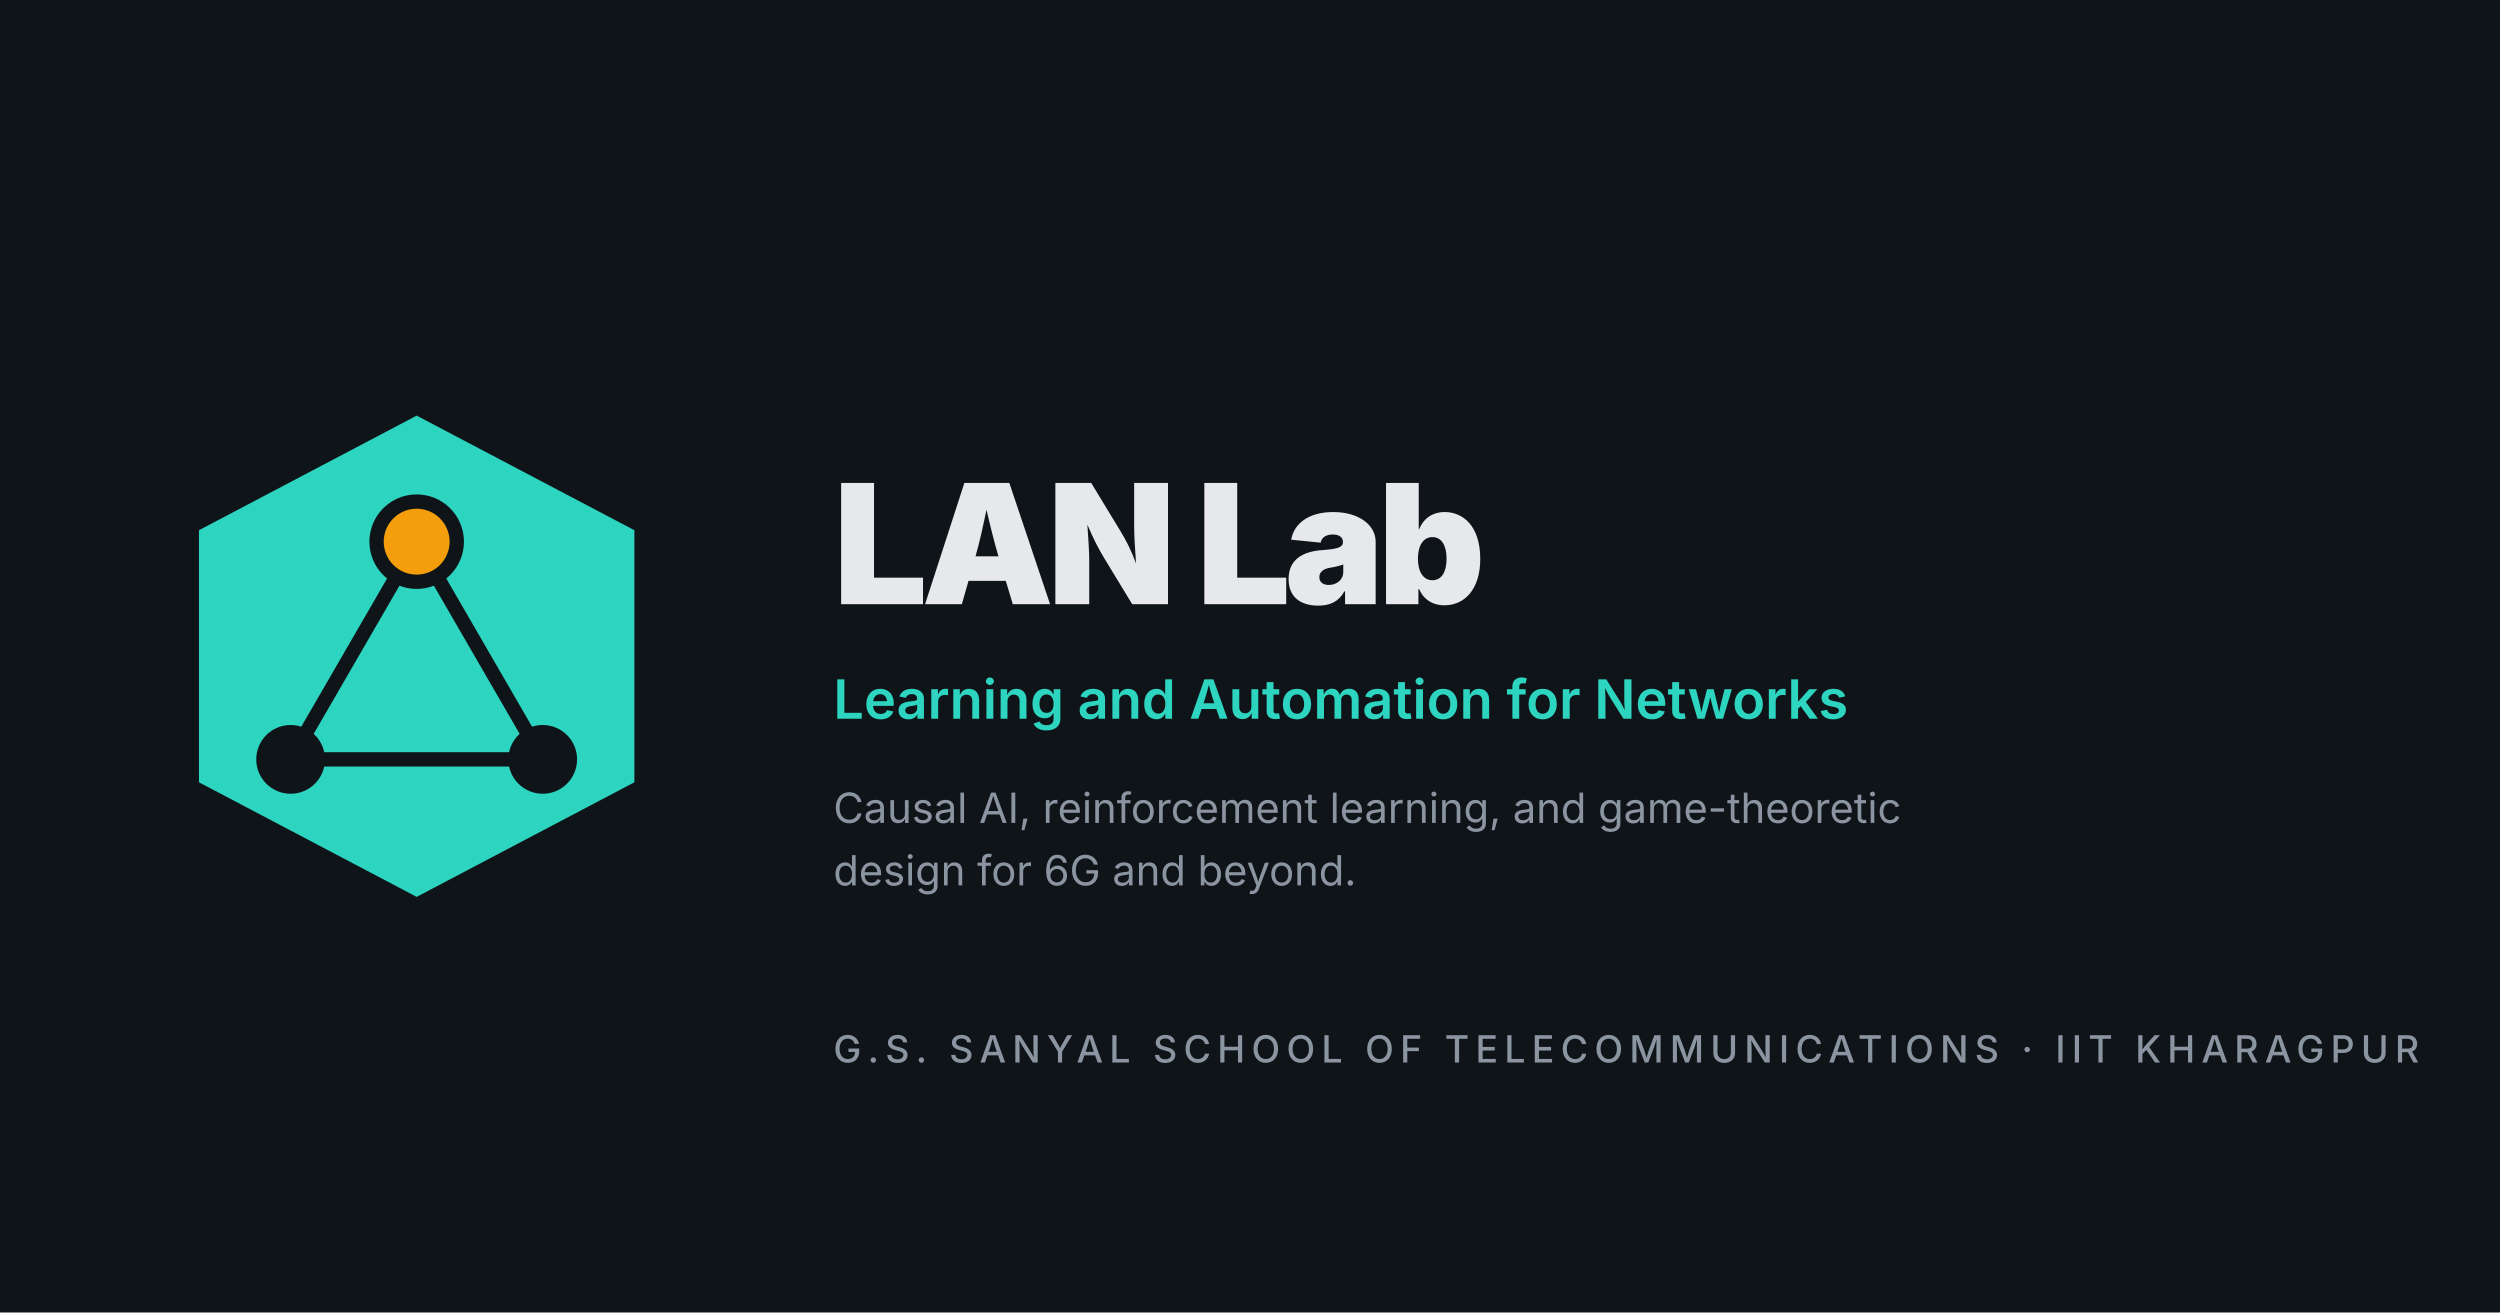
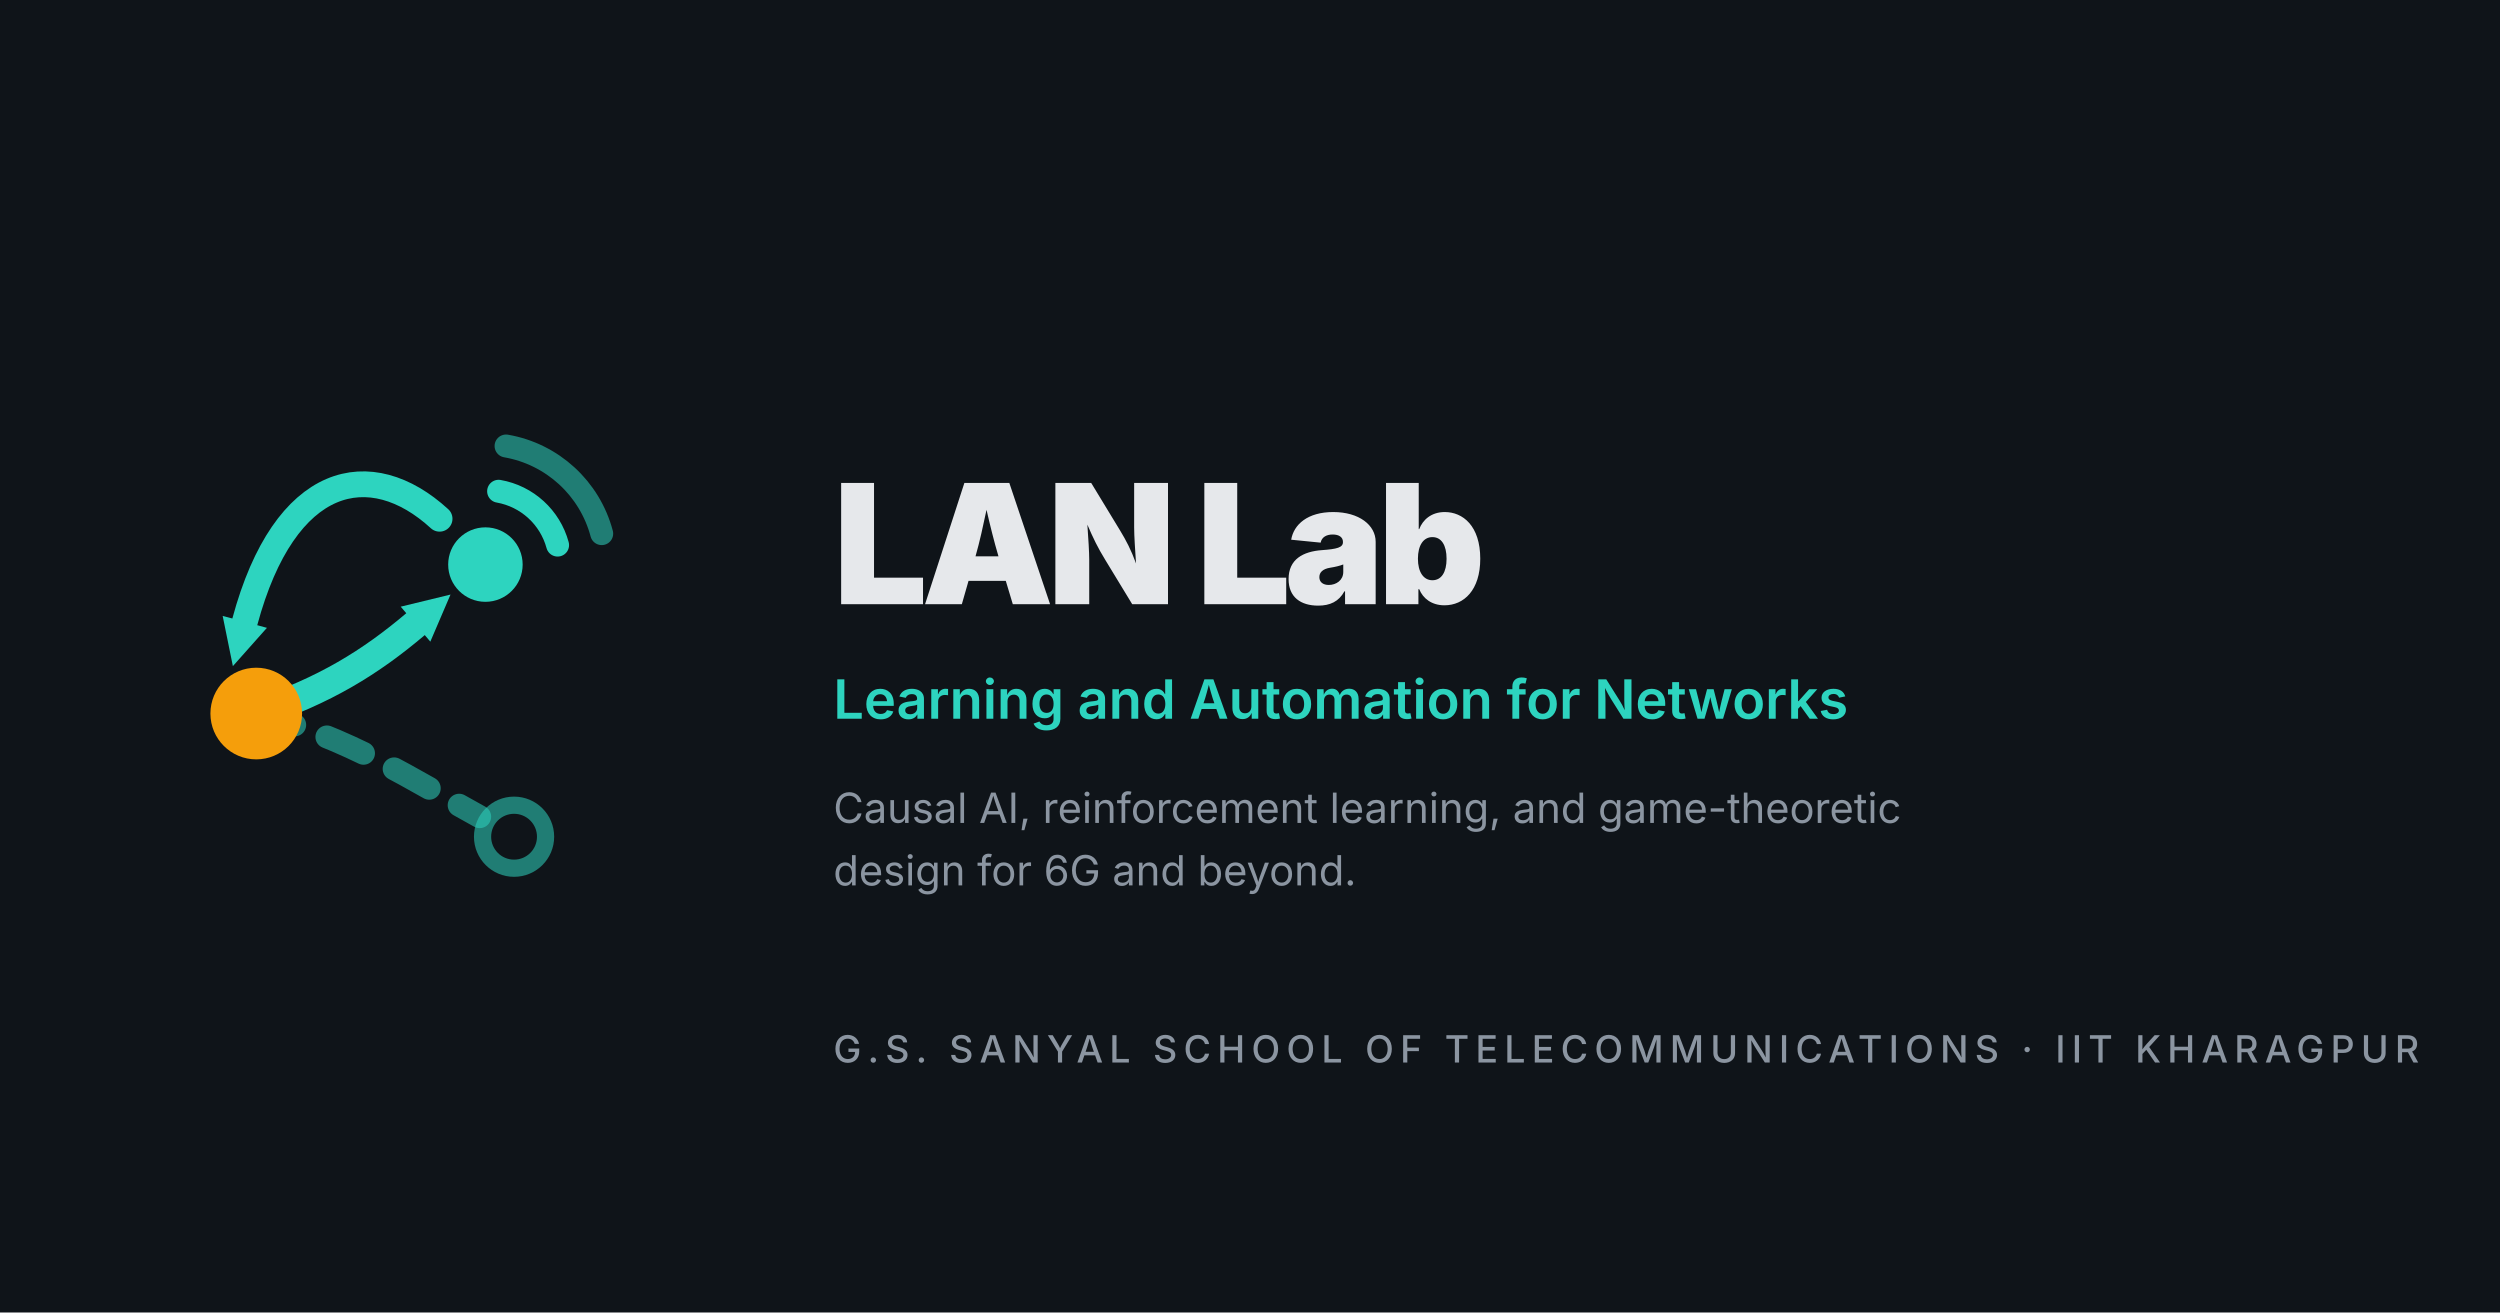
<svg xmlns="http://www.w3.org/2000/svg" viewBox="0 0 1200 630" role="img" aria-label="LAN Lab social card">
  <rect width="1200" height="630" fill="#0f1419" />
-   <g transform="translate(62.5, 177.5) scale(2.75)">
-     <polygon points="50,8 88,28 88,72 50,92 12,72 12,28" fill="#2dd4bf" />
-     <g stroke="#0f1419" stroke-width="2.5" stroke-linecap="round">
-       <line x1="50" y1="30" x2="72" y2="68" />
-       <line x1="50" y1="30" x2="28" y2="68" />
-       <line x1="28" y1="68" x2="72" y2="68" />
+   <defs>
+     <marker id="axc" markerUnits="userSpaceOnUse" markerWidth="9" markerHeight="9" refX="0" refY="4" orient="auto">
+       <path d="M0,0 L8,4 L0,8 Z" fill="#2dd4bf" />
+     </marker>
+   </defs>
+   <g transform="translate(62.5, 188.5) scale(2.75)">
+     <path d="M 22 56 C 38 60 50 68 61 74" fill="none" stroke="#2dd4bf" stroke-width="4" stroke-linecap="round" stroke-dasharray="7 6" opacity="0.55" />
+     <circle cx="67" cy="77.5" r="5.5" fill="none" stroke="#2dd4bf" stroke-width="3" opacity="0.55" />
+     <path d="M 22 56 C 34 52 42 47 49.8 40.4" fill="none" stroke="#2dd4bf" stroke-width="5" stroke-linecap="round" marker-end="url(#axc)" />
+     <g fill="none" stroke="#2dd4bf" stroke-width="4" stroke-linecap="round">
+       <path d="M 74.6 26.6 A 13 13 0 0 0 64.3 17.2" />
+       <path d="M 82.3 24.6 A 21 21 0 0 0 65.6 9.3" opacity="0.55" />
    </g>
-     <circle cx="50" cy="30" r="7" fill="#f59e0b" stroke="#0f1419" stroke-width="2.5" />
-     <circle cx="72" cy="68" r="6" fill="#0f1419" />
-     <circle cx="28" cy="68" r="6" fill="#0f1419" />
+     <circle cx="62" cy="30" r="6.5" fill="#2dd4bf" />
+     <path d="M 54 22 C 42 11 27 14 20 40" fill="none" stroke="#2dd4bf" stroke-width="4.5" stroke-linecap="round" marker-end="url(#axc)" />
+     <circle cx="22" cy="56" r="8" fill="#f59e0b" />
  </g>
  <text x="400" y="290" font-family="Inter, system-ui, sans-serif" font-size="80" font-weight="900" letter-spacing="-3" fill="#e6e8eb">LAN Lab</text>
  <text x="400" y="345" font-family="Inter, system-ui, sans-serif" font-size="26" font-weight="600" fill="#2dd4bf">Learning and Automation for Networks</text>
  <text x="400" y="395" font-family="Inter, system-ui, sans-serif" font-size="20" font-weight="400" fill="#8b95a1">Causal AI, reinforcement learning, and game-theoretic</text>
  <text x="400" y="425" font-family="Inter, system-ui, sans-serif" font-size="20" font-weight="400" fill="#8b95a1">design for 6G and beyond.</text>
  <text x="400" y="510" font-family="Inter, system-ui, sans-serif" font-size="18" font-weight="500" letter-spacing="3" fill="#8b95a1">G.S. SANYAL SCHOOL OF TELECOMMUNICATIONS · IIT KHARAGPUR</text>
</svg>
